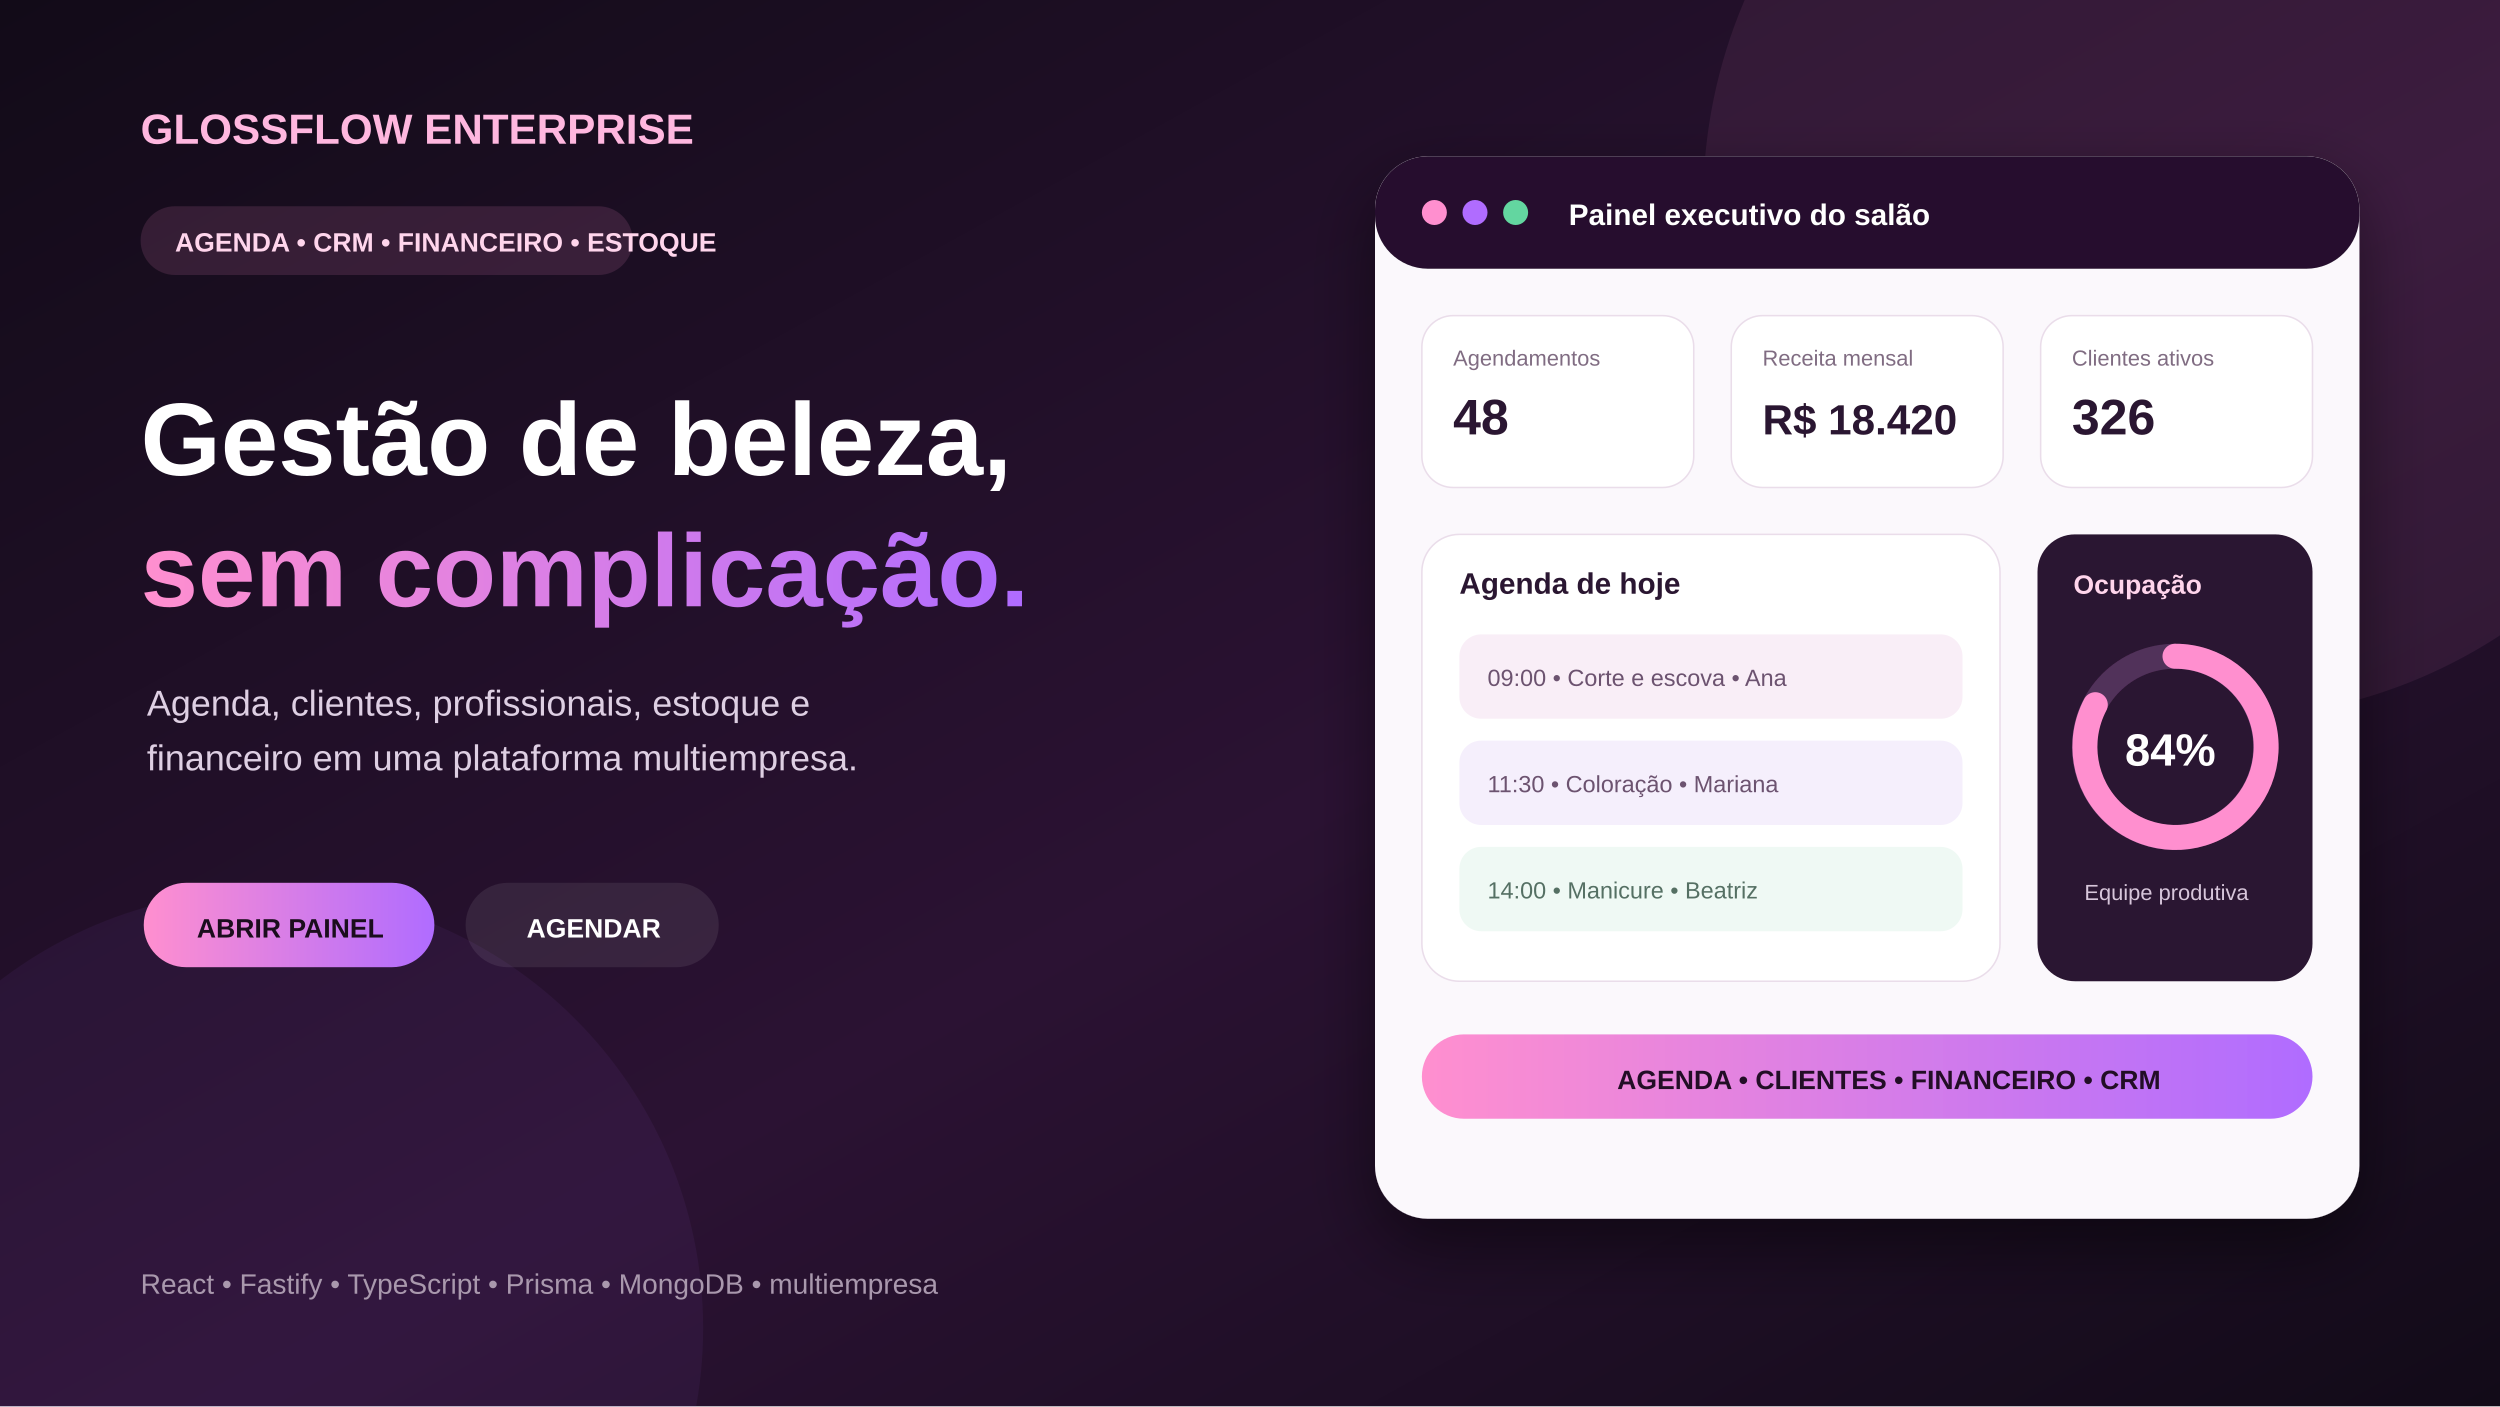
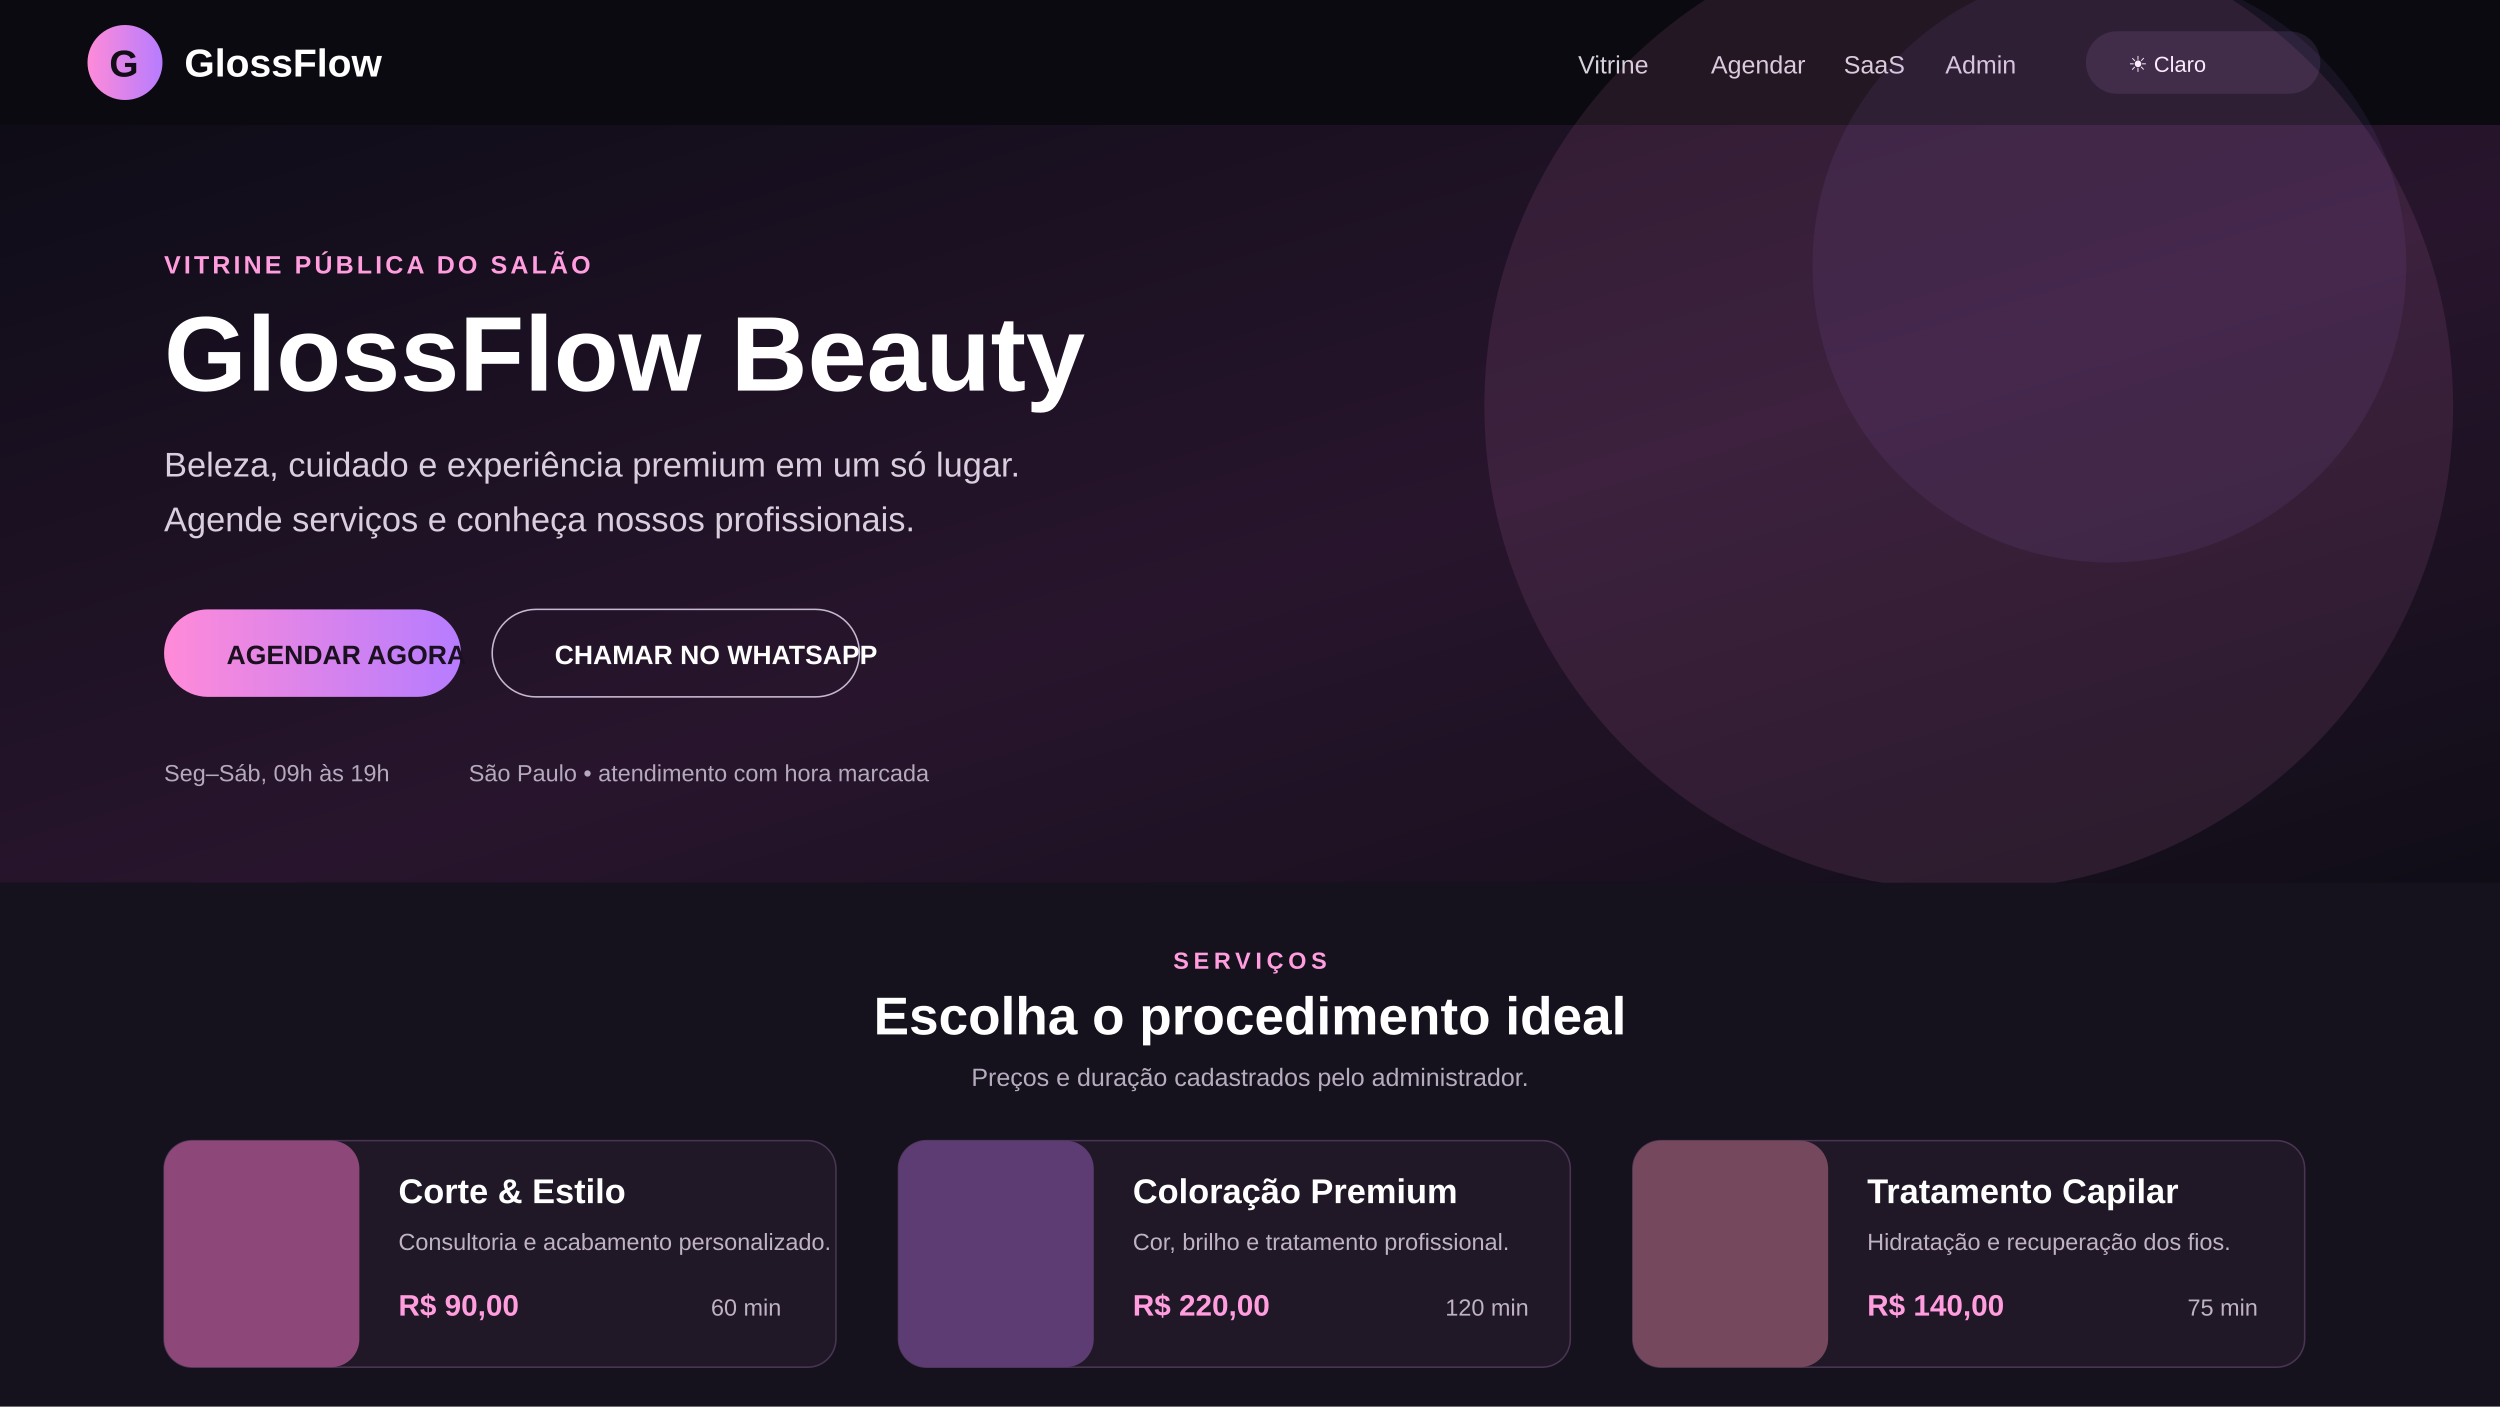
<svg xmlns="http://www.w3.org/2000/svg" width="1600" height="900" viewBox="0 0 1600 900" role="img" aria-labelledby="title desc">
+   <rect width="1600" height="900" fill="#0e0c17" />
  <defs>
-     <linearGradient id="bg" x1="0" y1="0" x2="1" y2="1">
-       <stop stop-color="#120b18" />
-       <stop offset=".55" stop-color="#2b1233" />
-       <stop offset="1" stop-color="#120b18" />
+     <linearGradient id="gfbg" x1="0" y1="0" x2="1" y2="1">
+       <stop stop-color="#0e0c17" />
+       <stop offset=".55" stop-color="#28152d" />
+       <stop offset="1" stop-color="#100d17" />
    </linearGradient>
-     <linearGradient id="ac" x1="0" y1="0" x2="1" y2="0">
-       <stop stop-color="#ff8fcf" />
-       <stop offset="1" stop-color="#b06cff" />
+     <linearGradient id="pink" x1="0" y1="0" x2="1" y2="0">
+       <stop stop-color="#ff8bd8" />
+       <stop offset="1" stop-color="#b67cff" />
    </linearGradient>
-     <filter id="sh">
-       <feDropShadow dx="0" dy="18" stdDeviation="22" flood-opacity=".48" />
-     </filter>
-     <clipPath id="safe">
-       <rect x="70" y="60" width="720" height="760" />
-     </clipPath>
  </defs>
-   <rect width="1600" height="900" fill="url(#bg)" />
-   <circle cx="1420" cy="130" r="330" fill="#ff8fcf" opacity=".08" />
-   <circle cx="170" cy="850" r="280" fill="#b06cff" opacity=".06" />
  <g font-family="Arial,Helvetica,sans-serif">
-     <g clip-path="url(#safe)">
-       <text x="90" y="92" fill="#ffb7df" font-size="27" font-weight="700">GLOSSFLOW ENTERPRISE</text>
-       <rect x="90" y="132" width="315" height="44" rx="22" fill="#ff8fcf" opacity=".13" />
-       <text x="112" y="161" fill="#ffd5ec" font-size="17" font-weight="700">AGENDA • CRM • FINANCEIRO • ESTOQUE</text>
-       <text x="90" y="304" fill="#fff" font-size="66" font-weight="700">Gestão de beleza,</text>
-       <text x="90" y="388" fill="url(#ac)" font-size="66" font-weight="700">sem complicação.</text>
-       <text x="94" y="458" fill="#decfe3" font-size="23">Agenda, clientes, profissionais, estoque e</text>
-       <text x="94" y="493" fill="#decfe3" font-size="23">financeiro em uma plataforma multiempresa.</text>
-       <rect x="92" y="565" width="186" height="54" rx="27" fill="url(#ac)" />
-       <text x="126" y="600" fill="#1b0d1d" font-size="17" font-weight="700">ABRIR PAINEL</text>
-       <rect x="298" y="565" width="162" height="54" rx="27" fill="#fff" opacity=".08" />
-       <text x="337" y="600" fill="#fff" font-size="17" font-weight="700">AGENDAR</text>
+     <rect width="1600" height="900" fill="#0e0c17" />
+     <rect width="1600" height="80" fill="#0b0a10" />
+     <circle cx="80" cy="40" r="24" fill="url(#pink)" />
+     <text x="70" y="49" fill="#130d17" font-size="24" font-weight="900">G</text>
+     <text x="118" y="49" fill="#fff" font-size="25" font-weight="700">GlossFlow</text>
+     <g fill="#d7d0dd" font-size="16">
+       <text x="1010" y="47">Vitrine</text>
+       <text x="1095" y="47">Agendar</text>
+       <text x="1180" y="47">SaaS</text>
+       <text x="1245" y="47">Admin</text>
    </g>
-     <g transform="translate(880 100)" filter="url(#sh)">
-       <rect width="630" height="680" rx="34" fill="#fbf8fc" />
-       <rect width="630" height="72" rx="34" fill="#26112d" />
-       <circle cx="38" cy="36" r="8" fill="#ff8fcf" />
-       <circle cx="64" cy="36" r="8" fill="#b06cff" />
-       <circle cx="90" cy="36" r="8" fill="#63d6a0" />
-       <text x="124" y="44" fill="#fff" font-size="19" font-weight="700">Painel executivo do salão</text>
-       <g transform="translate(30 102)">
-         <rect width="174" height="110" rx="20" fill="#fff" stroke="#eaddea" />
-         <text x="20" y="32" fill="#806c82" font-size="14">Agendamentos</text>
-         <text x="20" y="76" fill="#2c1830" font-size="32" font-weight="700">48</text>
-         <rect x="198" width="174" height="110" rx="20" fill="#fff" stroke="#eaddea" />
-         <text x="218" y="32" fill="#806c82" font-size="14">Receita mensal</text>
-         <text x="218" y="76" fill="#2c1830" font-size="27" font-weight="700">R$ 18.420</text>
-         <rect x="396" width="174" height="110" rx="20" fill="#fff" stroke="#eaddea" />
-         <text x="416" y="32" fill="#806c82" font-size="14">Clientes ativos</text>
-         <text x="416" y="76" fill="#2c1830" font-size="32" font-weight="700">326</text>
-       </g>
-       <rect x="30" y="242" width="370" height="286" rx="24" fill="#fff" stroke="#eaddea" />
-       <text x="54" y="280" fill="#2c1830" font-size="19" font-weight="700">Agenda de hoje</text>
-       <g font-size="15">
-         <rect x="54" y="306" width="322" height="54" rx="14" fill="#f9eef7" />
-         <text x="72" y="339" fill="#6c526f">09:00 • Corte e escova • Ana</text>
-         <rect x="54" y="374" width="322" height="54" rx="14" fill="#f5effc" />
-         <text x="72" y="407" fill="#6c526f">11:30 • Coloração • Mariana</text>
-         <rect x="54" y="442" width="322" height="54" rx="14" fill="#eff9f4" />
-         <text x="72" y="475" fill="#557064">14:00 • Manicure • Beatriz</text>
-       </g>
-       <rect x="424" y="242" width="176" height="286" rx="24" fill="#2a1530" />
-       <text x="447" y="280" fill="#ffd5ec" font-size="17" font-weight="700">Ocupação</text>
-       <circle cx="512" cy="378" r="58" fill="none" stroke="#51305a" stroke-width="16" />
-       <path d="M512 320a58 58 0 1 1-51 31" fill="none" stroke="#ff8fcf" stroke-width="16" stroke-linecap="round" />
-       <text x="480" y="390" fill="#fff" font-size="29" font-weight="700">84%</text>
-       <text x="454" y="476" fill="#d7c6db" font-size="14">Equipe produtiva</text>
-       <rect x="30" y="562" width="570" height="54" rx="27" fill="url(#ac)" />
-       <text x="155" y="597" fill="#241026" font-size="17" font-weight="700">AGENDA • CLIENTES • FINANCEIRO • CRM</text>
+     <rect x="1335" y="20" width="150" height="40" rx="20" fill="#211a2a" />
+     <text x="1362" y="46" fill="#fff" font-size="14">☀ Claro</text>
+     <rect y="80" width="1600" height="485" fill="url(#gfbg)" />
+     <circle cx="1260" cy="260" r="310" fill="#ff8bd8" opacity=".1" />
+     <circle cx="1350" cy="170" r="190" fill="#b67cff" opacity=".08" />
+     <text x="105" y="175" fill="#ff9dde" font-size="16" font-weight="700" letter-spacing="2">VITRINE PÚBLICA DO SALÃO</text>
+     <text x="105" y="250" fill="#fff" font-size="68" font-weight="800">GlossFlow Beauty</text>
+     <text x="105" y="305" fill="#d8cedd" font-size="22">Beleza, cuidado e experiência premium em um só lugar.</text>
+     <text x="105" y="340" fill="#d8cedd" font-size="22">Agende serviços e conheça nossos profissionais.</text>
+     <rect x="105" y="390" width="190" height="56" rx="28" fill="url(#pink)" />
+     <text x="145" y="425" fill="#1a1020" font-size="17" font-weight="800">AGENDAR AGORA</text>
+     <rect x="315" y="390" width="235" height="56" rx="28" fill="none" stroke="#c6b8d0" />
+     <text x="355" y="425" fill="#fff" font-size="17" font-weight="700">CHAMAR NO WHATSAPP</text>
+     <text x="105" y="500" fill="#b5a9bd" font-size="15">Seg–Sáb, 09h às 19h</text>
+     <text x="300" y="500" fill="#b5a9bd" font-size="15">São Paulo • atendimento com hora marcada</text>
+     <rect y="565" width="1600" height="335" fill="#15111d" />
+     <text x="800" y="620" text-anchor="middle" fill="#ff9dde" font-size="15" font-weight="700" letter-spacing="3">SERVIÇOS</text>
+     <text x="800" y="662" text-anchor="middle" fill="#fff" font-size="34" font-weight="800">Escolha o procedimento ideal</text>
+     <text x="800" y="695" text-anchor="middle" fill="#b7acbe" font-size="16">Preços e duração cadastrados pelo administrador.</text>
+     <g transform="translate(105 730)">
+       <rect width="430" height="145" rx="18" fill="#201826" stroke="#493553" />
+       <rect width="125" height="145" rx="18" fill="#8d4779" />
+       <text x="150" y="40" fill="#fff" font-size="22" font-weight="700">Corte &amp; Estilo</text>
+       <text x="150" y="70" fill="#bfb2c5" font-size="15">Consultoria e acabamento personalizado.</text>
+       <text x="150" y="112" fill="#ff9dde" font-size="19" font-weight="800">R$ 90,00</text>
+       <text x="350" y="112" fill="#bfb2c5" font-size="15">60 min</text>
+       <rect x="470" width="430" height="145" rx="18" fill="#201826" stroke="#493553" />
+       <rect x="470" width="125" height="145" rx="18" fill="#5d3b73" />
+       <text x="620" y="40" fill="#fff" font-size="22" font-weight="700">Coloração Premium</text>
+       <text x="620" y="70" fill="#bfb2c5" font-size="15">Cor, brilho e tratamento profissional.</text>
+       <text x="620" y="112" fill="#ff9dde" font-size="19" font-weight="800">R$ 220,00</text>
+       <text x="820" y="112" fill="#bfb2c5" font-size="15">120 min</text>
+       <rect x="940" width="430" height="145" rx="18" fill="#201826" stroke="#493553" />
+       <rect x="940" width="125" height="145" rx="18" fill="#75485d" />
+       <text x="1090" y="40" fill="#fff" font-size="22" font-weight="700">Tratamento Capilar</text>
+       <text x="1090" y="70" fill="#bfb2c5" font-size="15">Hidratação e recuperação dos fios.</text>
+       <text x="1090" y="112" fill="#ff9dde" font-size="19" font-weight="800">R$ 140,00</text>
+       <text x="1295" y="112" fill="#bfb2c5" font-size="15">75 min</text>
    </g>
-     <text x="90" y="828" fill="#a998ad" font-size="18">React • Fastify • TypeScript • Prisma • MongoDB • multiempresa</text>
  </g>
</svg>
